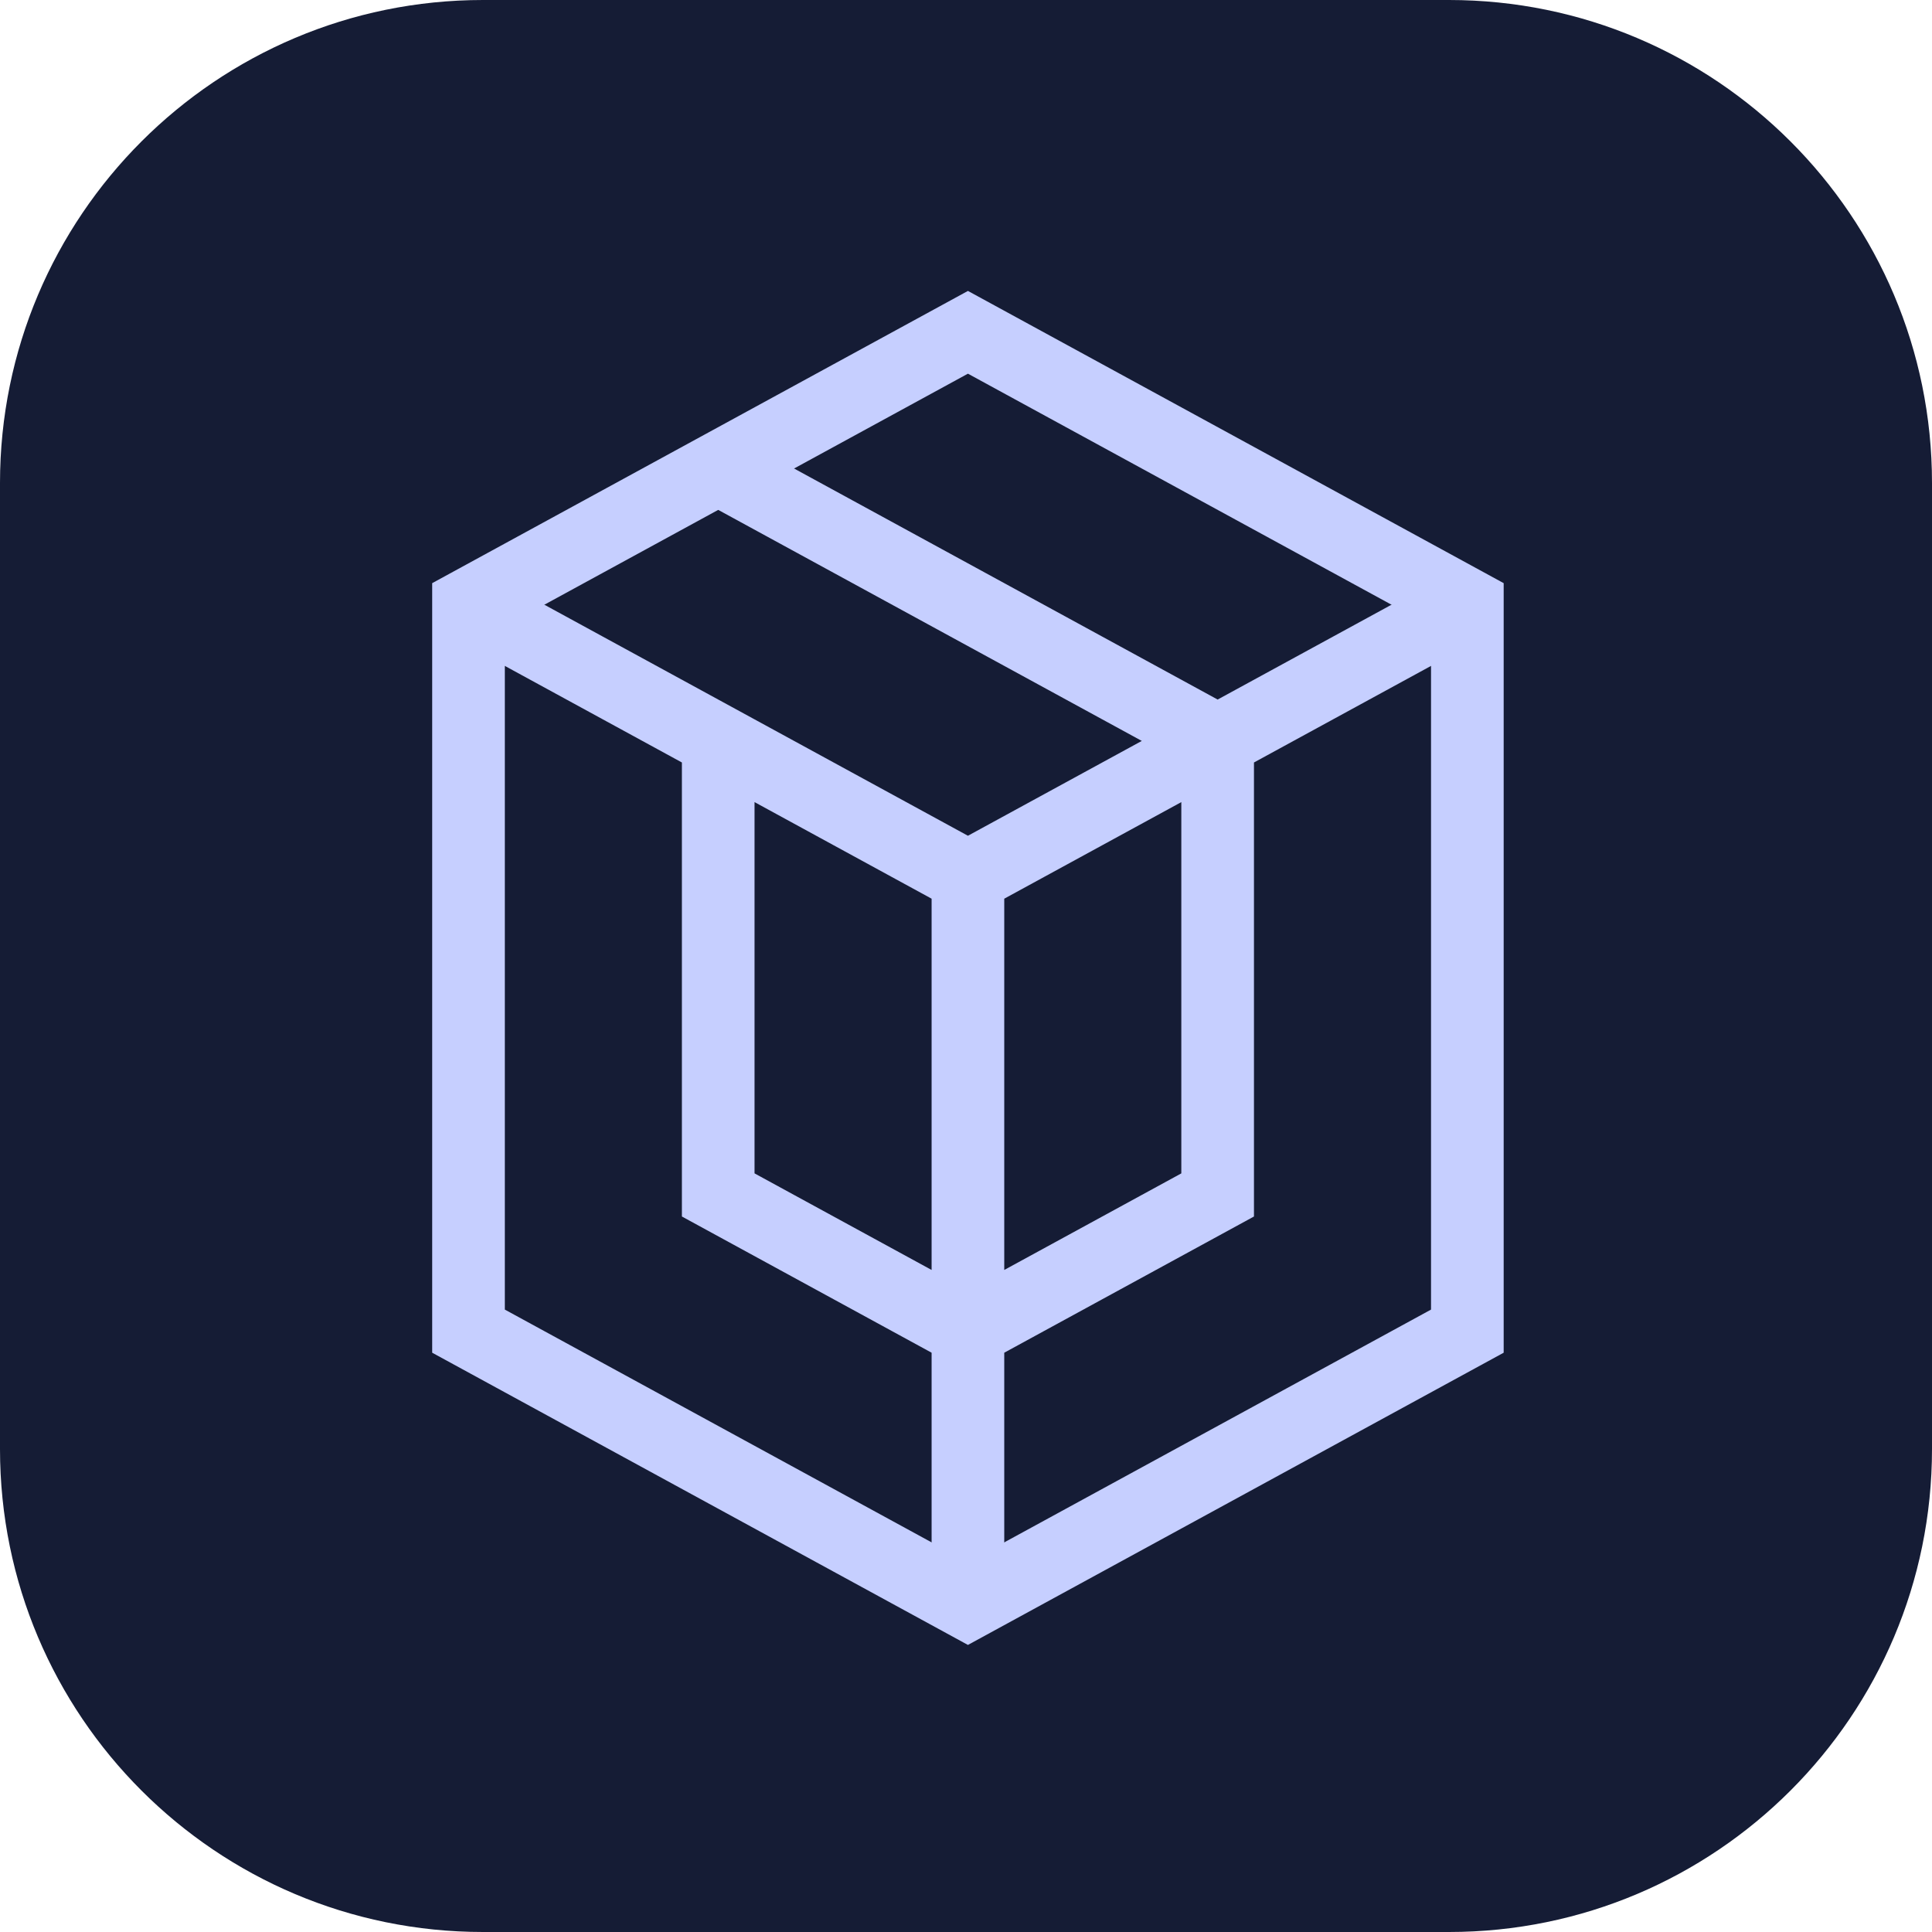
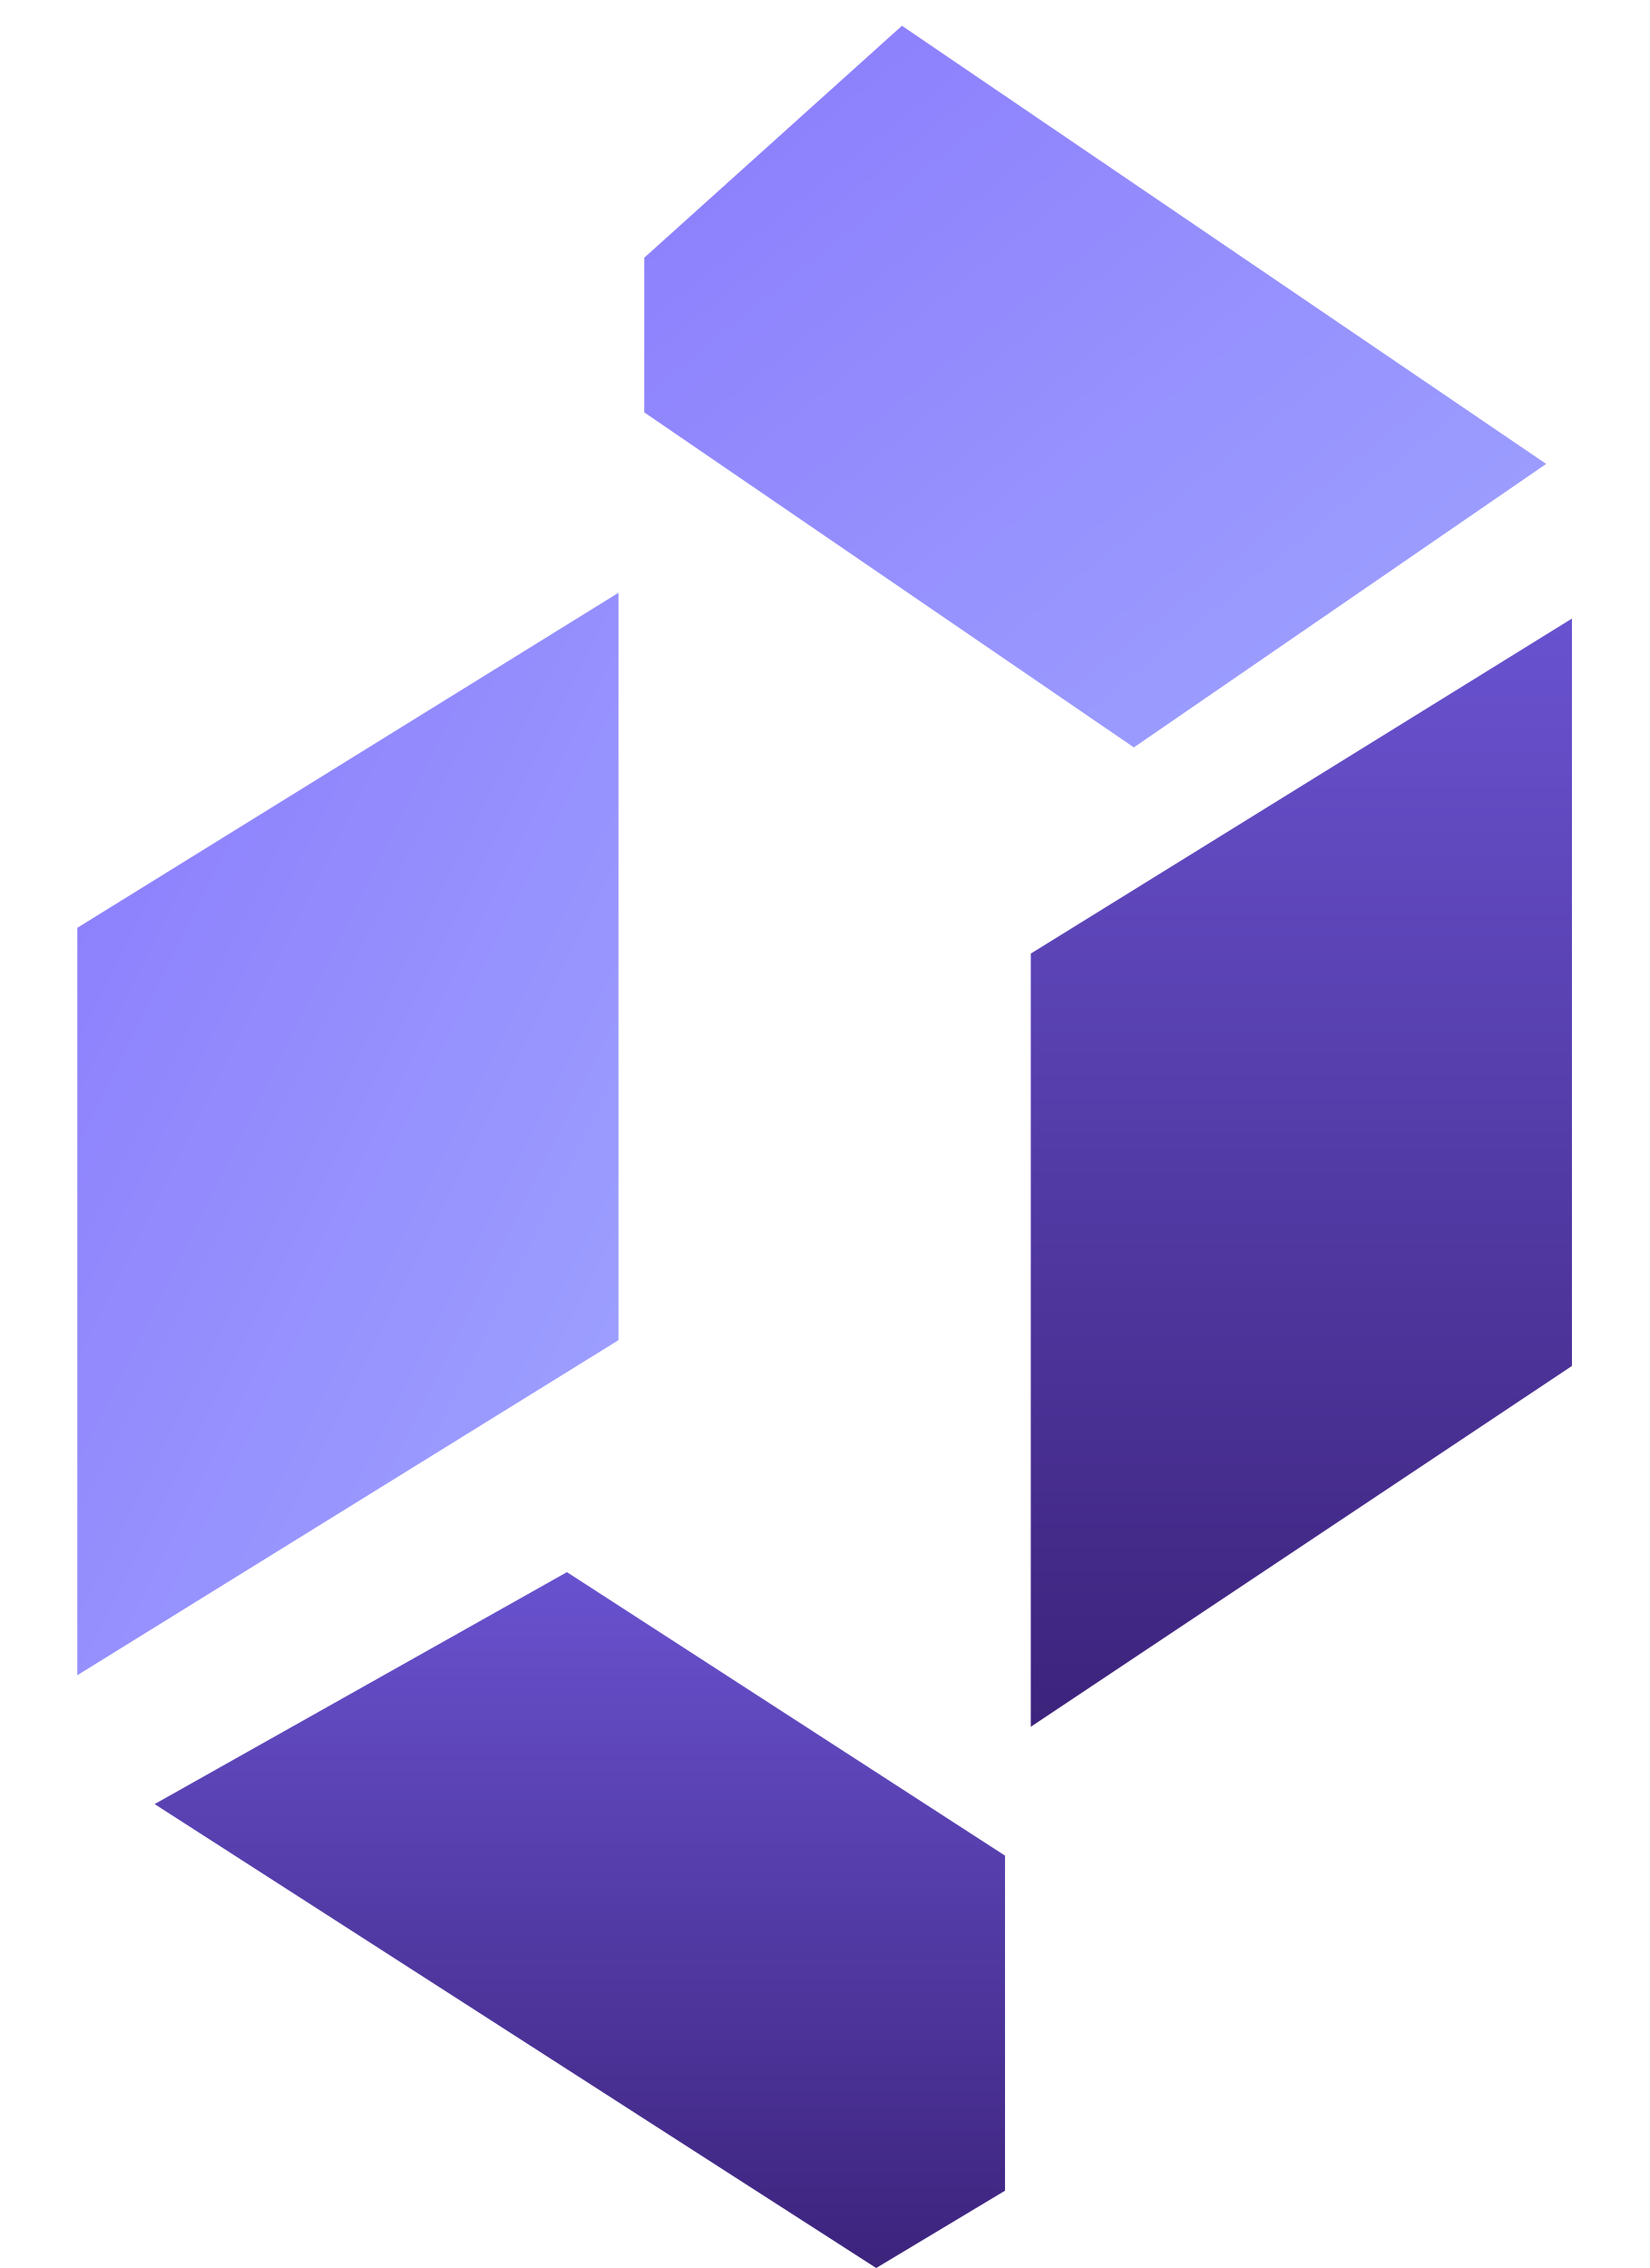
- <svg xmlns="http://www.w3.org/2000/svg" viewBox="0 0 40 40">
-   <rect width="40" height="40" rx="10" fill="#151c35" />
-   <g transform="translate(5 5) scale(.94)" fill="none" stroke="#c6cfff" stroke-width="1.6">
-     <path d="M5 8 16 2l11 6v16l-11 6-11-6V8Z" />
-     <path d="m5 8 11 6 11-6M16 14v16M10.5 5l11 6v10-0l-5.5 3-5.5-3V11" />
-   </g>
+ <svg xmlns="http://www.w3.org/2000/svg" viewBox="0 0 64 88">
+   <defs>
+     <linearGradient id="a" x2="1" y2="1">
+       <stop stop-color="#8b7bfc" />
+       <stop offset="1" stop-color="#9fa4ff" />
+     </linearGradient>
+     <linearGradient id="b" x2="0" y2="1">
+       <stop stop-color="#6952cf" />
+       <stop offset="1" stop-color="#3c237c" />
+     </linearGradient>
+   </defs>
+   <path d="M35 1 60 18 44 29 25 16V10Z" fill="url(#a)" />
+   <path d="M3 36 24 23V52L3 65Z" fill="url(#a)" />
+   <path d="M40 37 61 24V53L40 67Z" fill="url(#b)" />
+   <path d="M22 61 39 72V85L34 88 6 70Z" fill="url(#b)" />
</svg>
